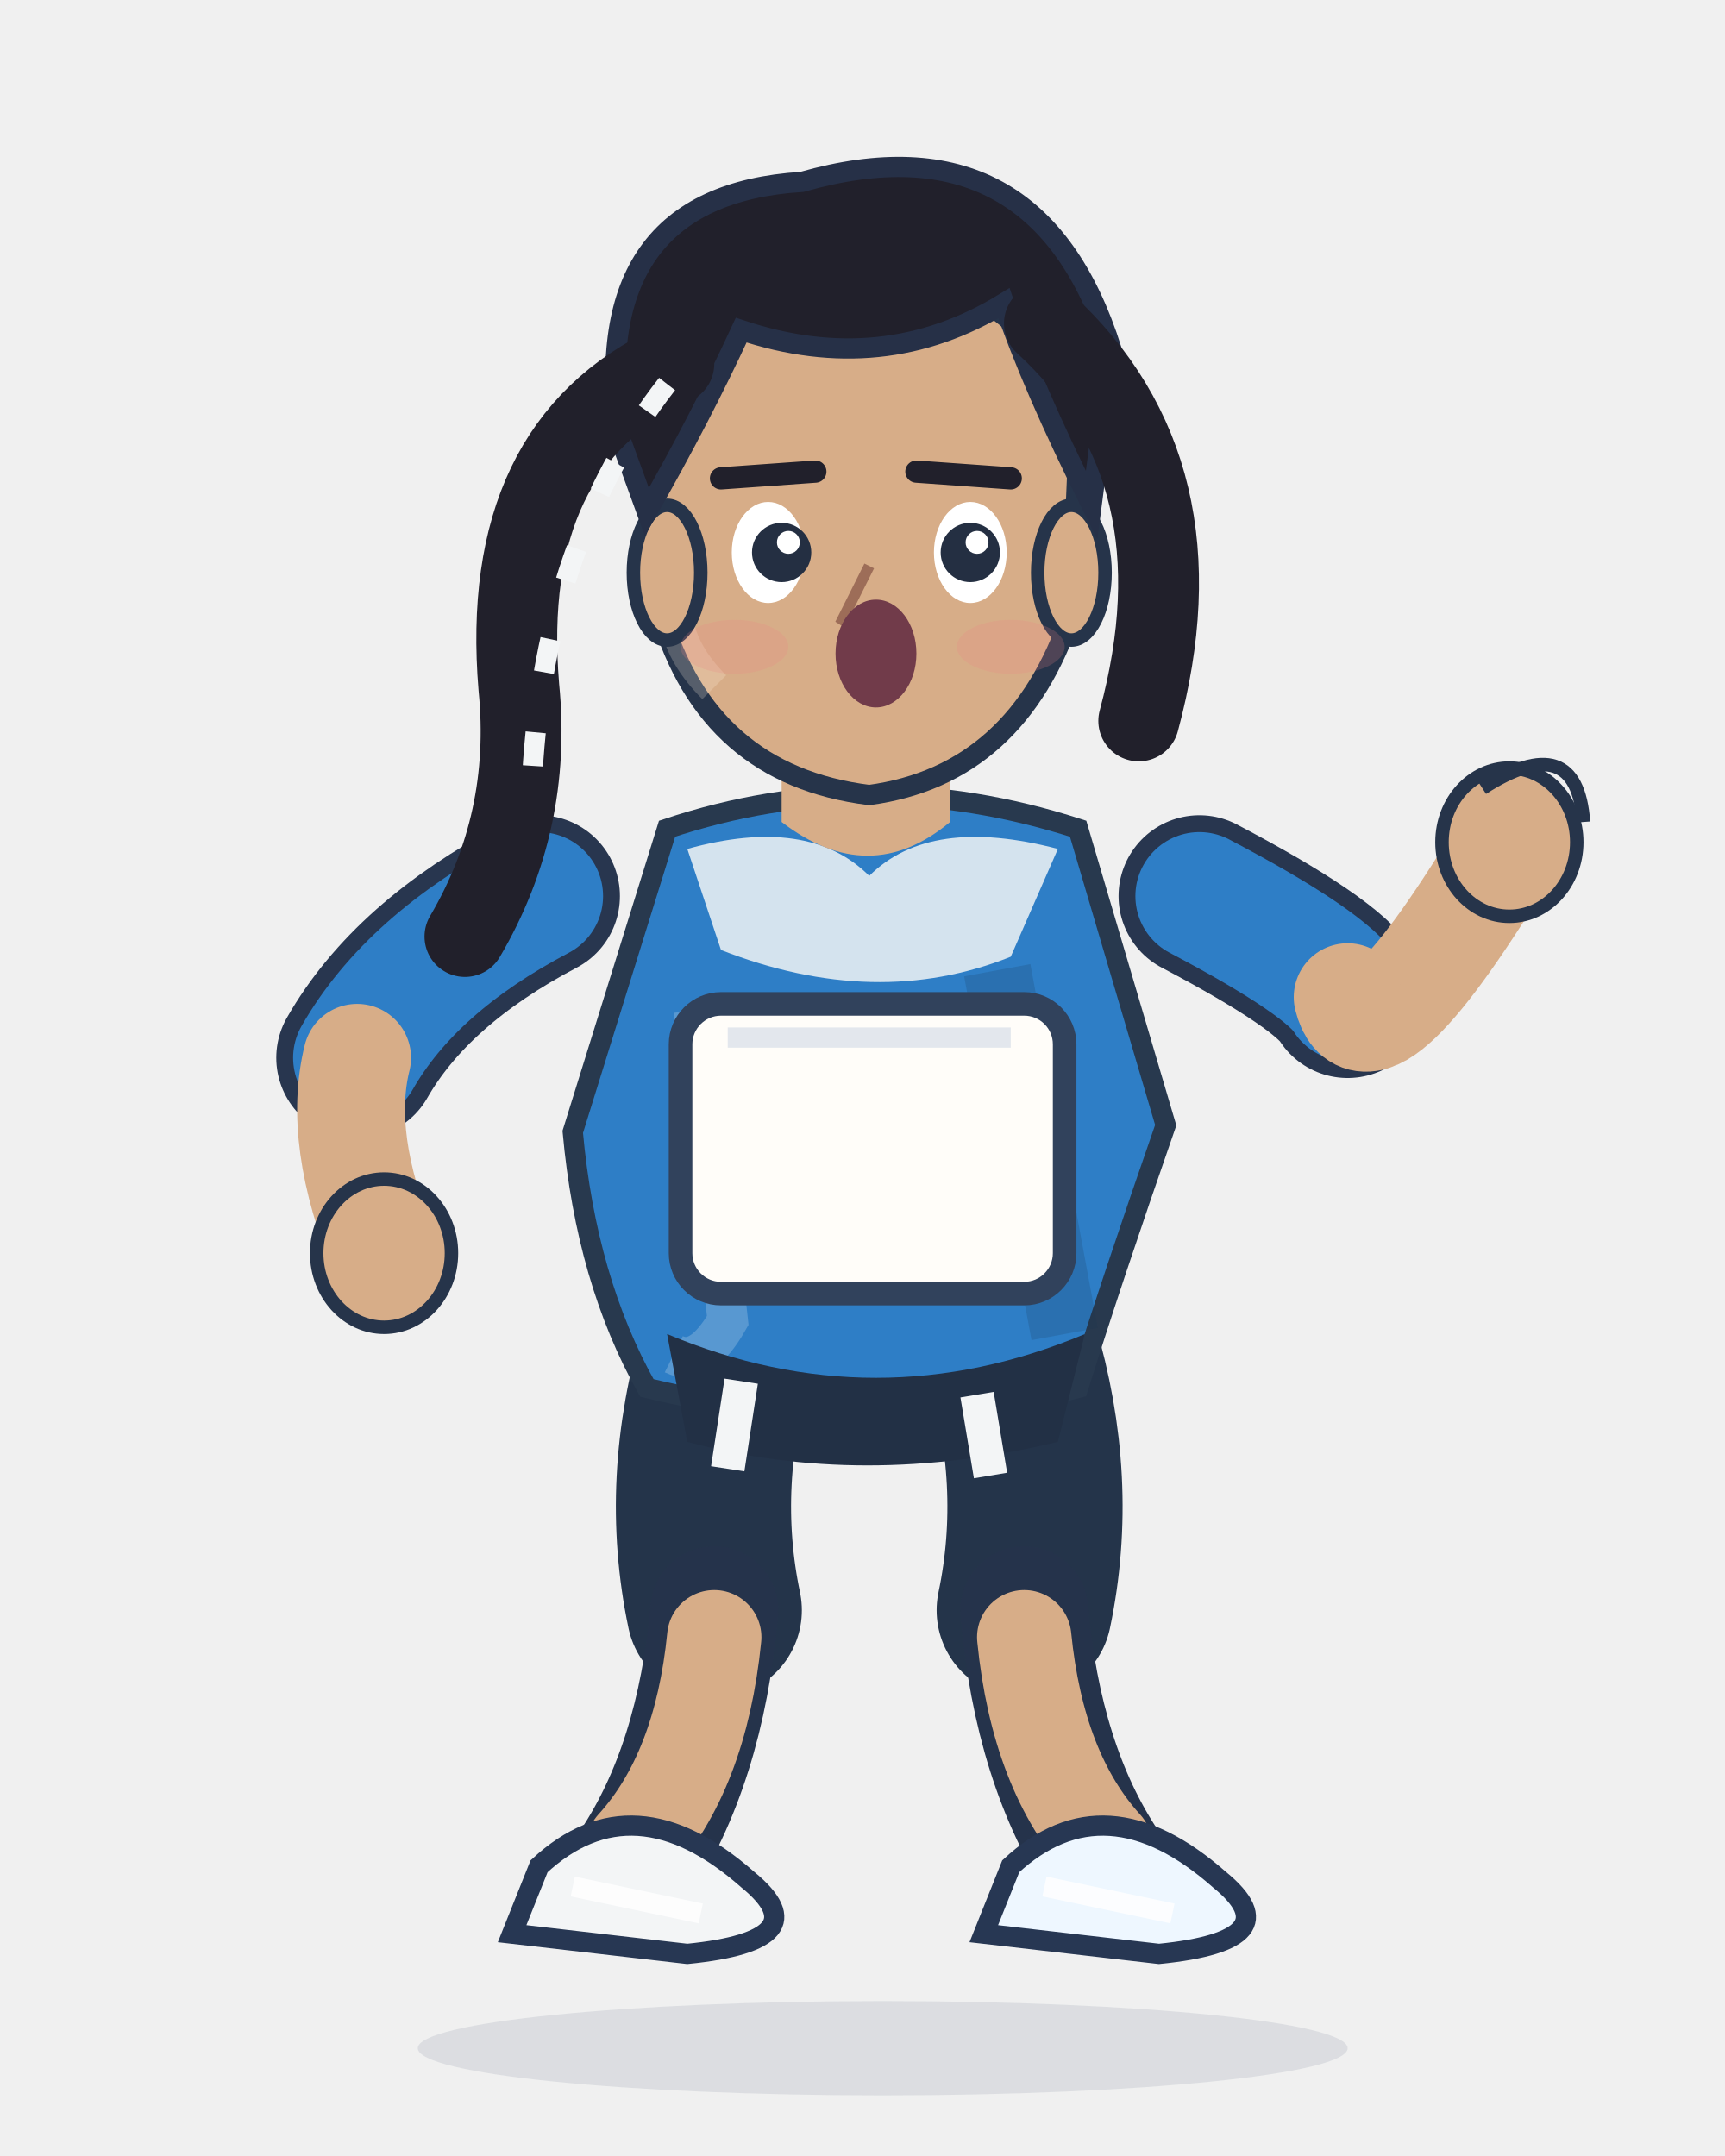
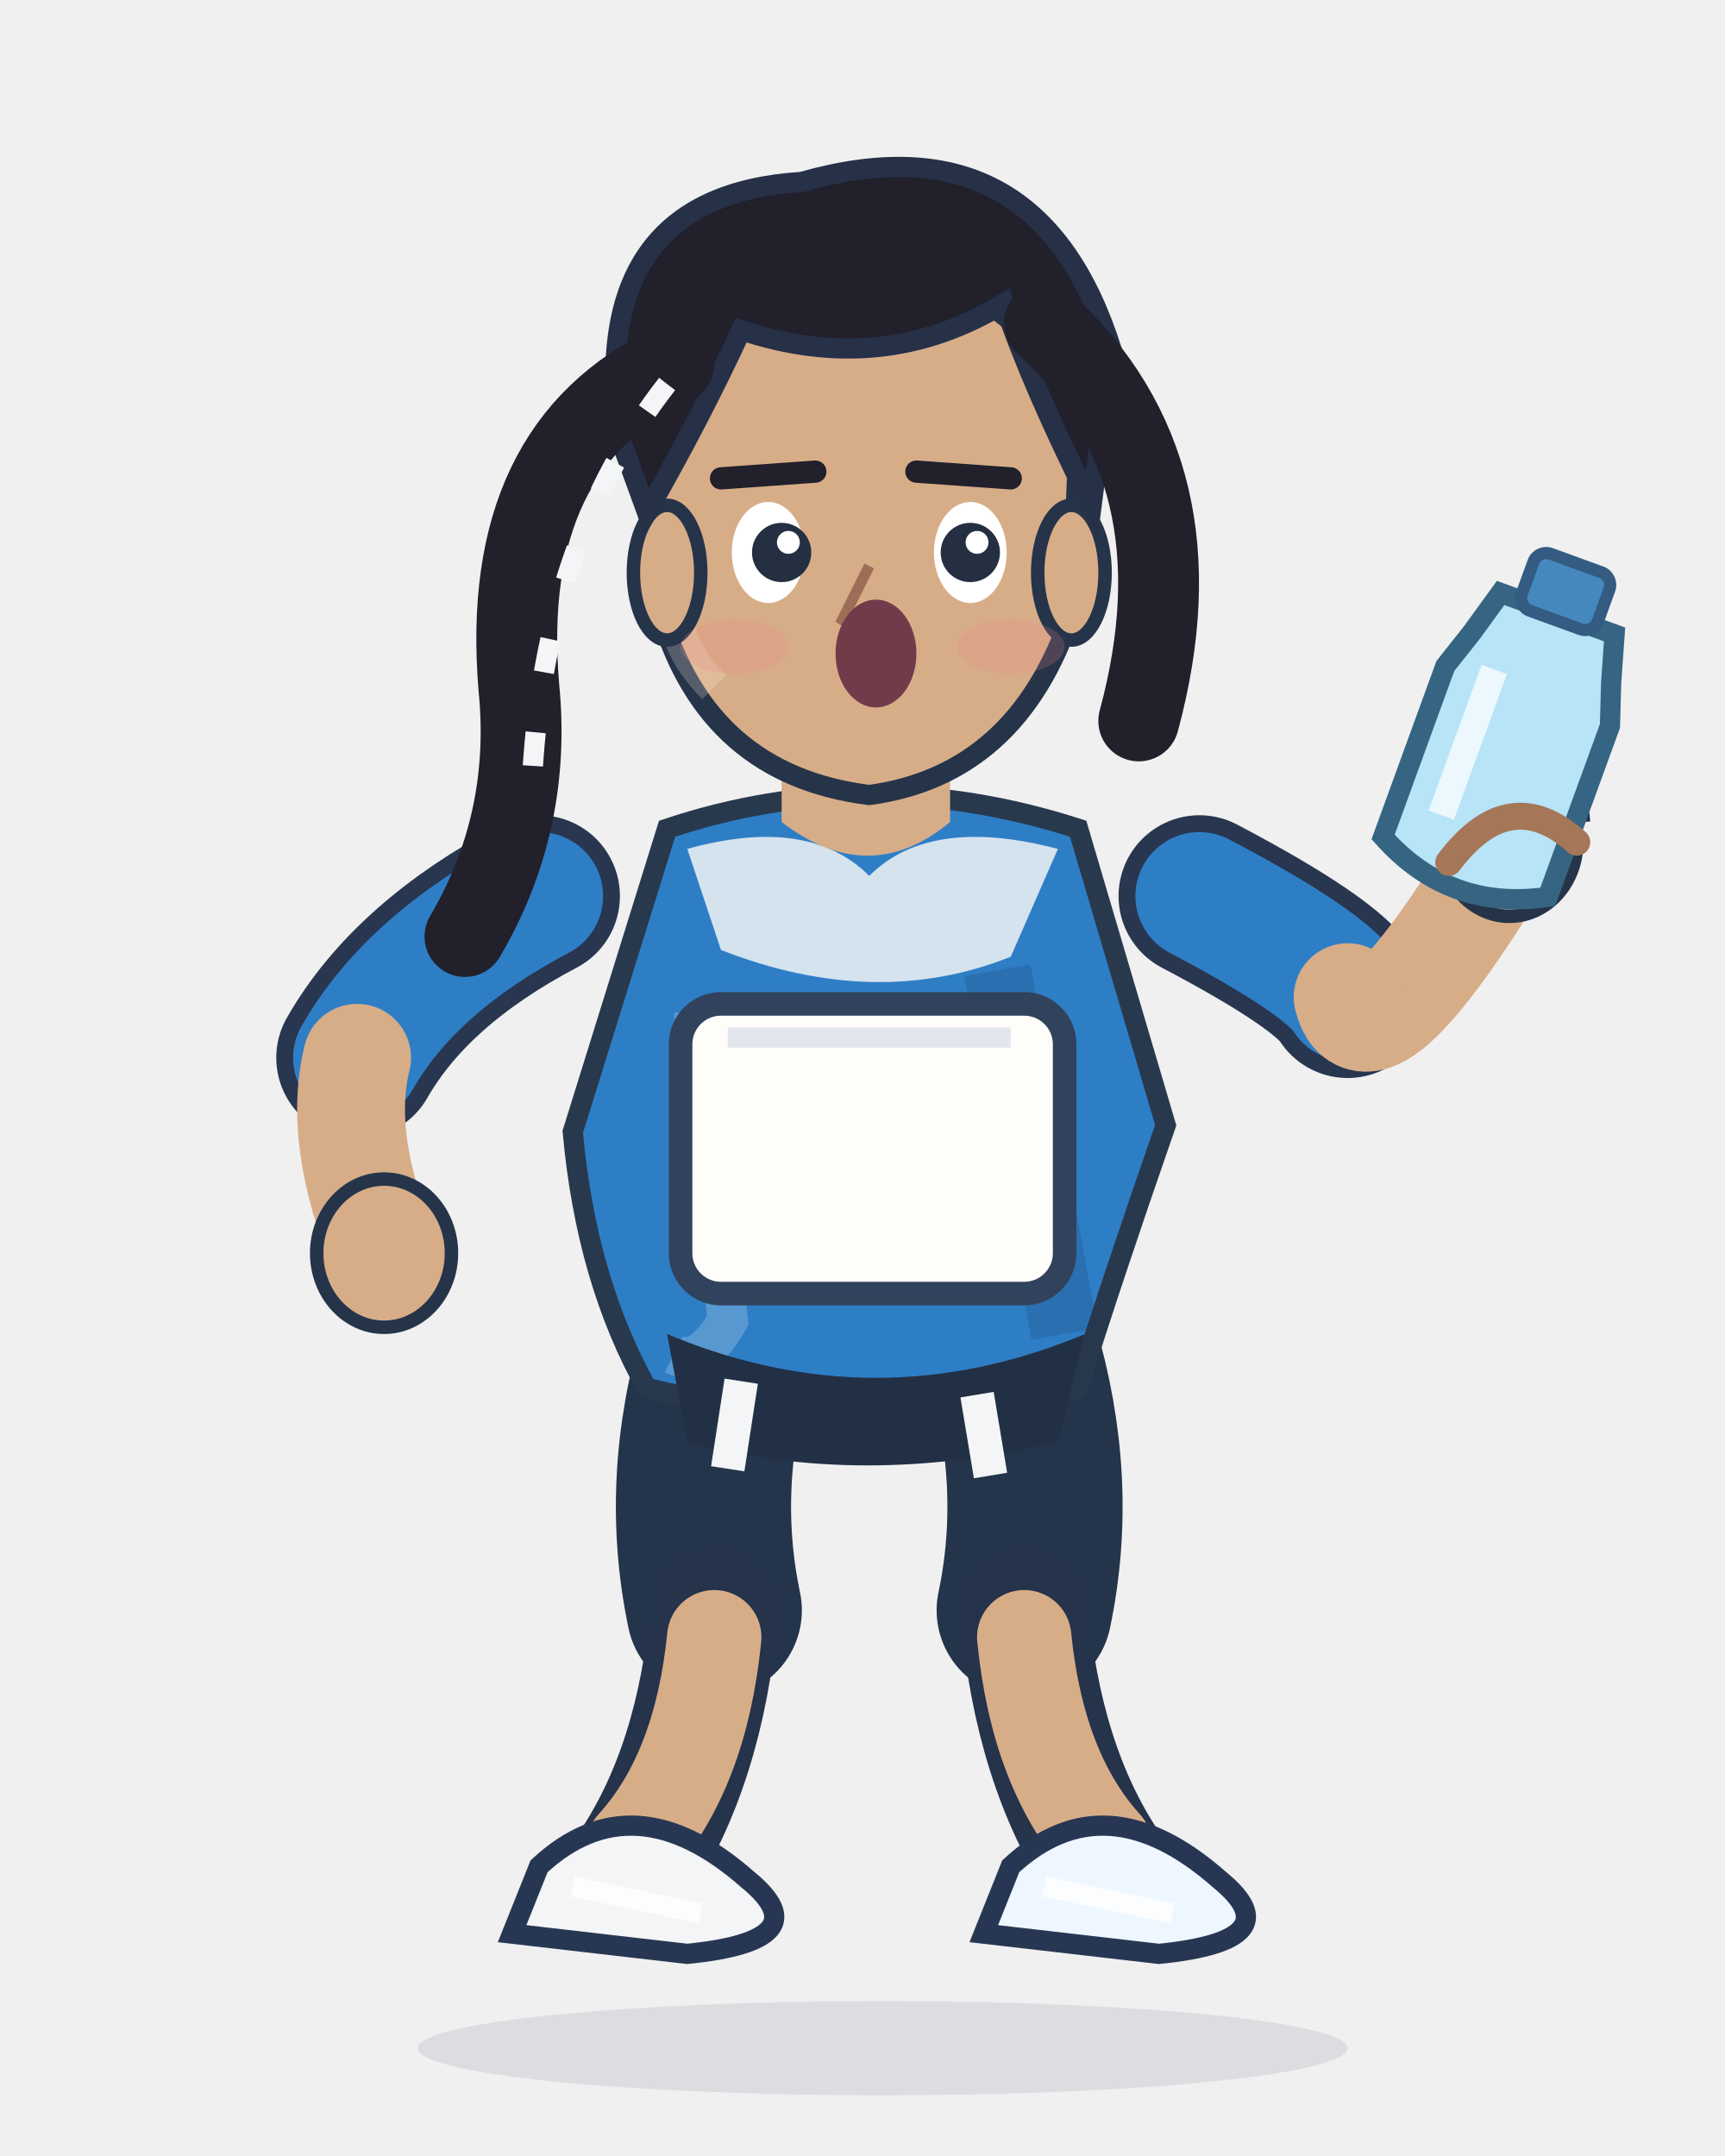
<svg xmlns="http://www.w3.org/2000/svg" width="256" height="320" viewBox="0 0 256 320" role="img" aria-label="KR female catch">
  <g id="body_07_pose" transform="translate(0 0)">
    <ellipse cx="131" cy="304" rx="69" ry="7" fill="#26385c" opacity=".10" />
    <g id="legs">
      <g id="leg_left">
        <path d="M108 200 Q102 220 106 239" stroke="#24344a" stroke-width="26" stroke-linecap="round" fill="none" />
        <path d="M106 239 Q104 262 94 277" stroke="#25334b" stroke-width="19" stroke-linecap="round" fill="none" />
        <path d="M106 243 Q104 263 94 274" stroke="#d7ad88" stroke-width="14" stroke-linecap="round" fill="none" />
        <path d="M80 277 Q94 264 111 279 Q122 288 102 290 L76 287Z" fill="#f3f5f6" stroke="#273753" stroke-width="3" />
        <path d="M85 280 L104 284" stroke="#ffffff" stroke-width="3" opacity=".8" />
      </g>
      <g id="leg_right">
        <path d="M150 200 Q156 220 152 239" stroke="#24344a" stroke-width="26" stroke-linecap="round" fill="none" />
        <path d="M152 239 Q154 262 164 277" stroke="#25334b" stroke-width="19" stroke-linecap="round" fill="none" />
        <path d="M152 243 Q154 263 164 274" stroke="#d7ad88" stroke-width="14" stroke-linecap="round" fill="none" />
        <path d="M150 277 Q164 264 181 279 Q192 288 172 290 L146 287Z" fill="#eef7ff" stroke="#273753" stroke-width="3" />
        <path d="M155 280 L174 284" stroke="#ffffff" stroke-width="3" opacity=".8" />
      </g>
    </g>
    <g id="arm_left">
      <path d="M80 133 Q61 143 53 157" fill="none" stroke="#28364f" stroke-width="24" stroke-linecap="round" />
      <path d="M80 133 Q61 143 53 157" fill="none" stroke="#2e7ec6" stroke-width="19" stroke-linecap="round" />
      <path d="M53 157 Q50 169 57 186" stroke="#d7ad88" stroke-width="16" stroke-linecap="round" fill="none" />
      <ellipse cx="57" cy="186" rx="10" ry="11" fill="#d7ad88" stroke="#26344a" stroke-width="2" />
    </g>
    <g id="torso">
      <path d="M99 123 Q129 113 160 123 L173 167 Q165 190 160 206 Q129 214 96 206 Q87 190 85 168Z" fill="#2e7ec6" stroke="#28394e" stroke-width="3" />
      <path d="M102 126 Q120 121 129 130 Q138 121 157 126 L150 142 Q130 150 107 141Z" fill="#f3f5f6" opacity=".84" />
      <path d="M103 150 L108 196 Q104 203 100 201" stroke="#fff" stroke-opacity=".20" stroke-width="6" fill="none" />
      <path d="M148 144 L158 198" stroke="#193451" stroke-opacity=".18" stroke-width="10" fill="none" />
      <path d="M116 113 L116 122 Q129 132 141 122 L141 111Z" fill="#d7ad88" />
      <path d="M99 198 Q130 211 161 198 L157 214 Q128 221 102 214Z" fill="#223045" />
      <path d="M110 205 L108 218 M145 207 L147 219" stroke="#f3f5f6" stroke-width="5" />
    </g>
    <g id="arm_right">
      <path d="M178 133 Q197 143 200 148" fill="none" stroke="#28364f" stroke-width="24" stroke-linecap="round" />
      <path d="M178 133 Q197 143 200 148" fill="none" stroke="#2e7ec6" stroke-width="19" stroke-linecap="round" />
      <path d="M200 148 Q203 160 224 125" stroke="#d7ad88" stroke-width="16" stroke-linecap="round" fill="none" />
      <ellipse cx="224" cy="125" rx="10" ry="11" fill="#d7ad88" stroke="#26344a" stroke-width="2" />
      <path d="M220 117 Q234 108 235 122" fill="none" stroke="#26344a" stroke-width="2" />
    </g>
    <g id="face">
      <path d="M97 67 Q99 42 128 40 Q155 41 160 67 L159 91 Q151 115 129 118 Q105 115 98 91Z" fill="#d7ad88" stroke="#26344a" stroke-width="3" />
      <path d="M102 83 Q97 93 106 102" stroke="#fff1dd" stroke-width="5" opacity=".22" fill="none" />
      <ellipse cx="99" cy="85" rx="5" ry="10" fill="#d7ad88" stroke="#26344a" stroke-width="2" />
      <ellipse cx="159" cy="85" rx="5" ry="10" fill="#d7ad88" stroke="#26344a" stroke-width="2" />
      <path d="M107 71 L121 70 M136 70 L150 71" fill="none" stroke="#21202b" stroke-width="3.3" stroke-linecap="round" />
      <ellipse cx="114" cy="82" rx="5.4" ry="7.5" fill="#fff" />
      <ellipse cx="144" cy="82" rx="5.4" ry="7.5" fill="#fff" />
      <circle cx="116" cy="82" r="4.4" fill="#242f42" />
      <circle cx="144" cy="82" r="4.4" fill="#242f42" />
      <circle cx="117" cy="80.5" r="1.7" fill="#fff" />
      <circle cx="145" cy="80.5" r="1.7" fill="#fff" />
      <path d="M129 84 L125 92 Q128 94 133 92" stroke="#9d6d58" stroke-width="1.6" fill="none" />
      <ellipse cx="109" cy="96" rx="8" ry="4" fill="#ee8382" opacity=".21" />
      <ellipse cx="150" cy="96" rx="8" ry="4" fill="#ee8382" opacity=".21" />
      <ellipse cx="130" cy="97" rx="6" ry="8" fill="#713b4a" />
    </g>
    <g id="hair">
      <path d="M92 65 Q87 29 119 27 Q154 17 165 52 L162 75 Q153 57 149 45 Q131 56 110 49 Q104 62 96 76Z" fill="#21202b" stroke="#263047" stroke-width="3" />
      <path d="M100 54 Q74 66 77 102 Q79 122 69 139 M155 48 Q179 70 169 107" stroke="#21202b" stroke-width="12" stroke-linecap="round" fill="none" />
      <path d="M99 57 Q81 80 79 115" stroke="#f3f5f6" stroke-width="3" stroke-dasharray="5 9" fill="none" />
    </g>
    <g id="bib_placeholder">
      <rect x="101" y="149" width="57" height="43" rx="6" fill="#fffdf9" stroke="#31425c" stroke-width="3.5" />
      <path d="M108 154 H150" stroke="#e3e7ed" stroke-width="3" />
    </g>
  </g>
+   <g id="received_supply" transform="translate(225 108) rotate(20)">
+     <path d="M-9 -18 H9 L11 -11 L13 -5 V22 Q0 29 -13 22 V-5 L-11 -11Z" fill="#b7e4f6" stroke="#356582" stroke-width="3" />
+     <rect x="-6" y="-26" width="12" height="9" rx="2" fill="#4488be" stroke="#345b82" stroke-width="1.8" />
+     <path d="M-6 -7 V16" stroke="#fff" stroke-width="4" opacity=".74" />
+   </g>
+   <path id="fingers_over_supply" d="M215 128 Q224 116 234 125" fill="none" stroke="#a57657" stroke-width="4" stroke-linecap="round" />
</svg>
